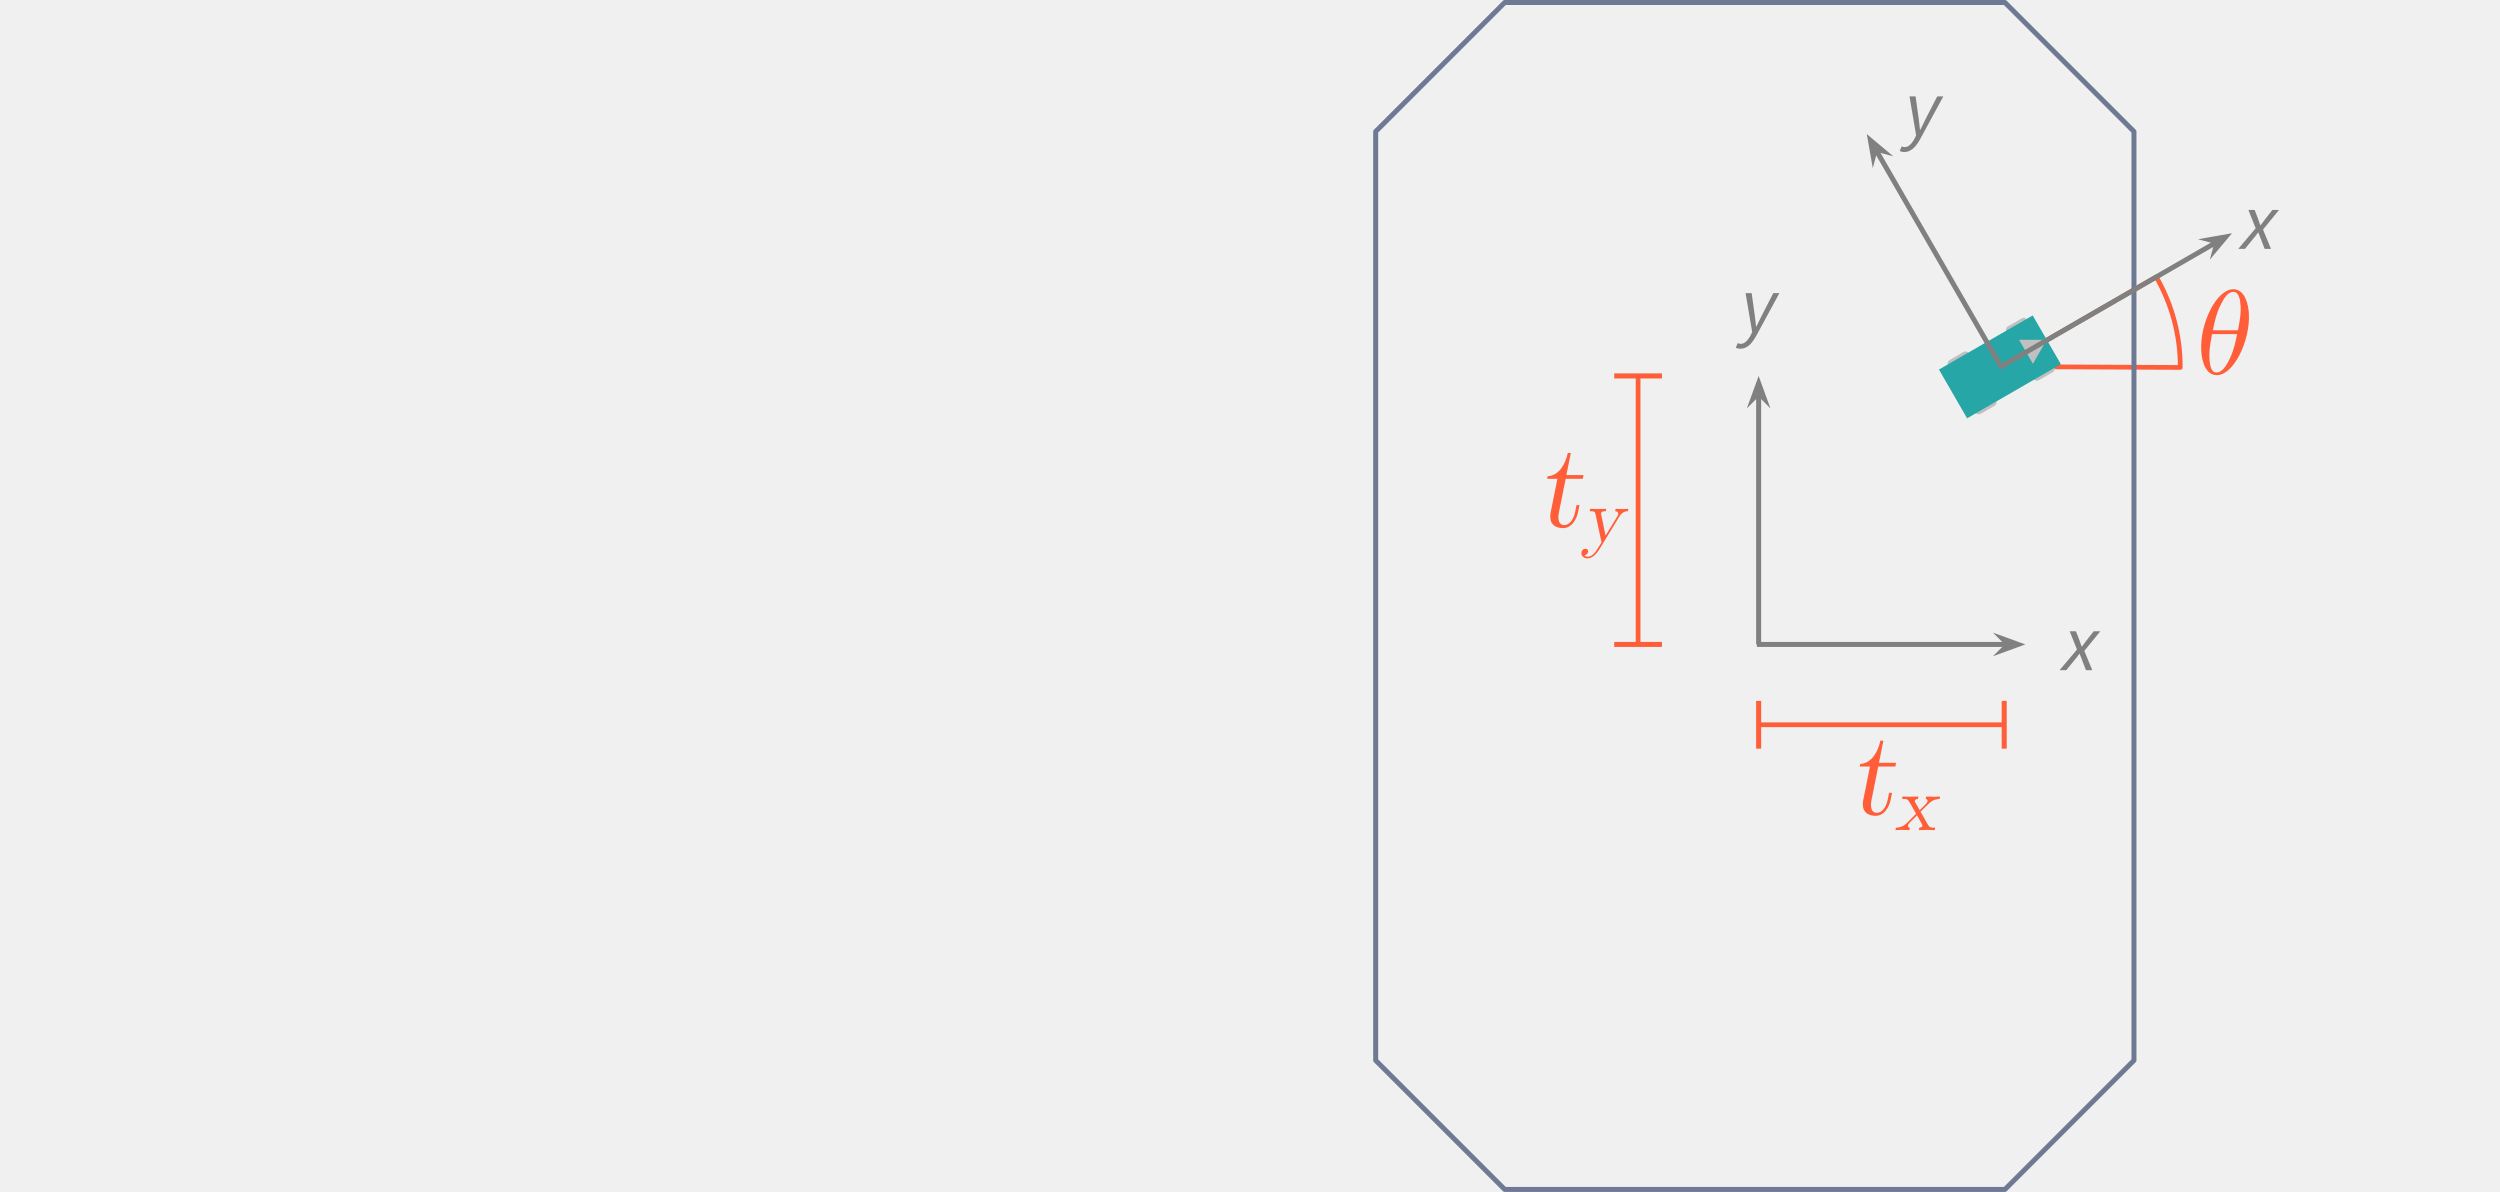
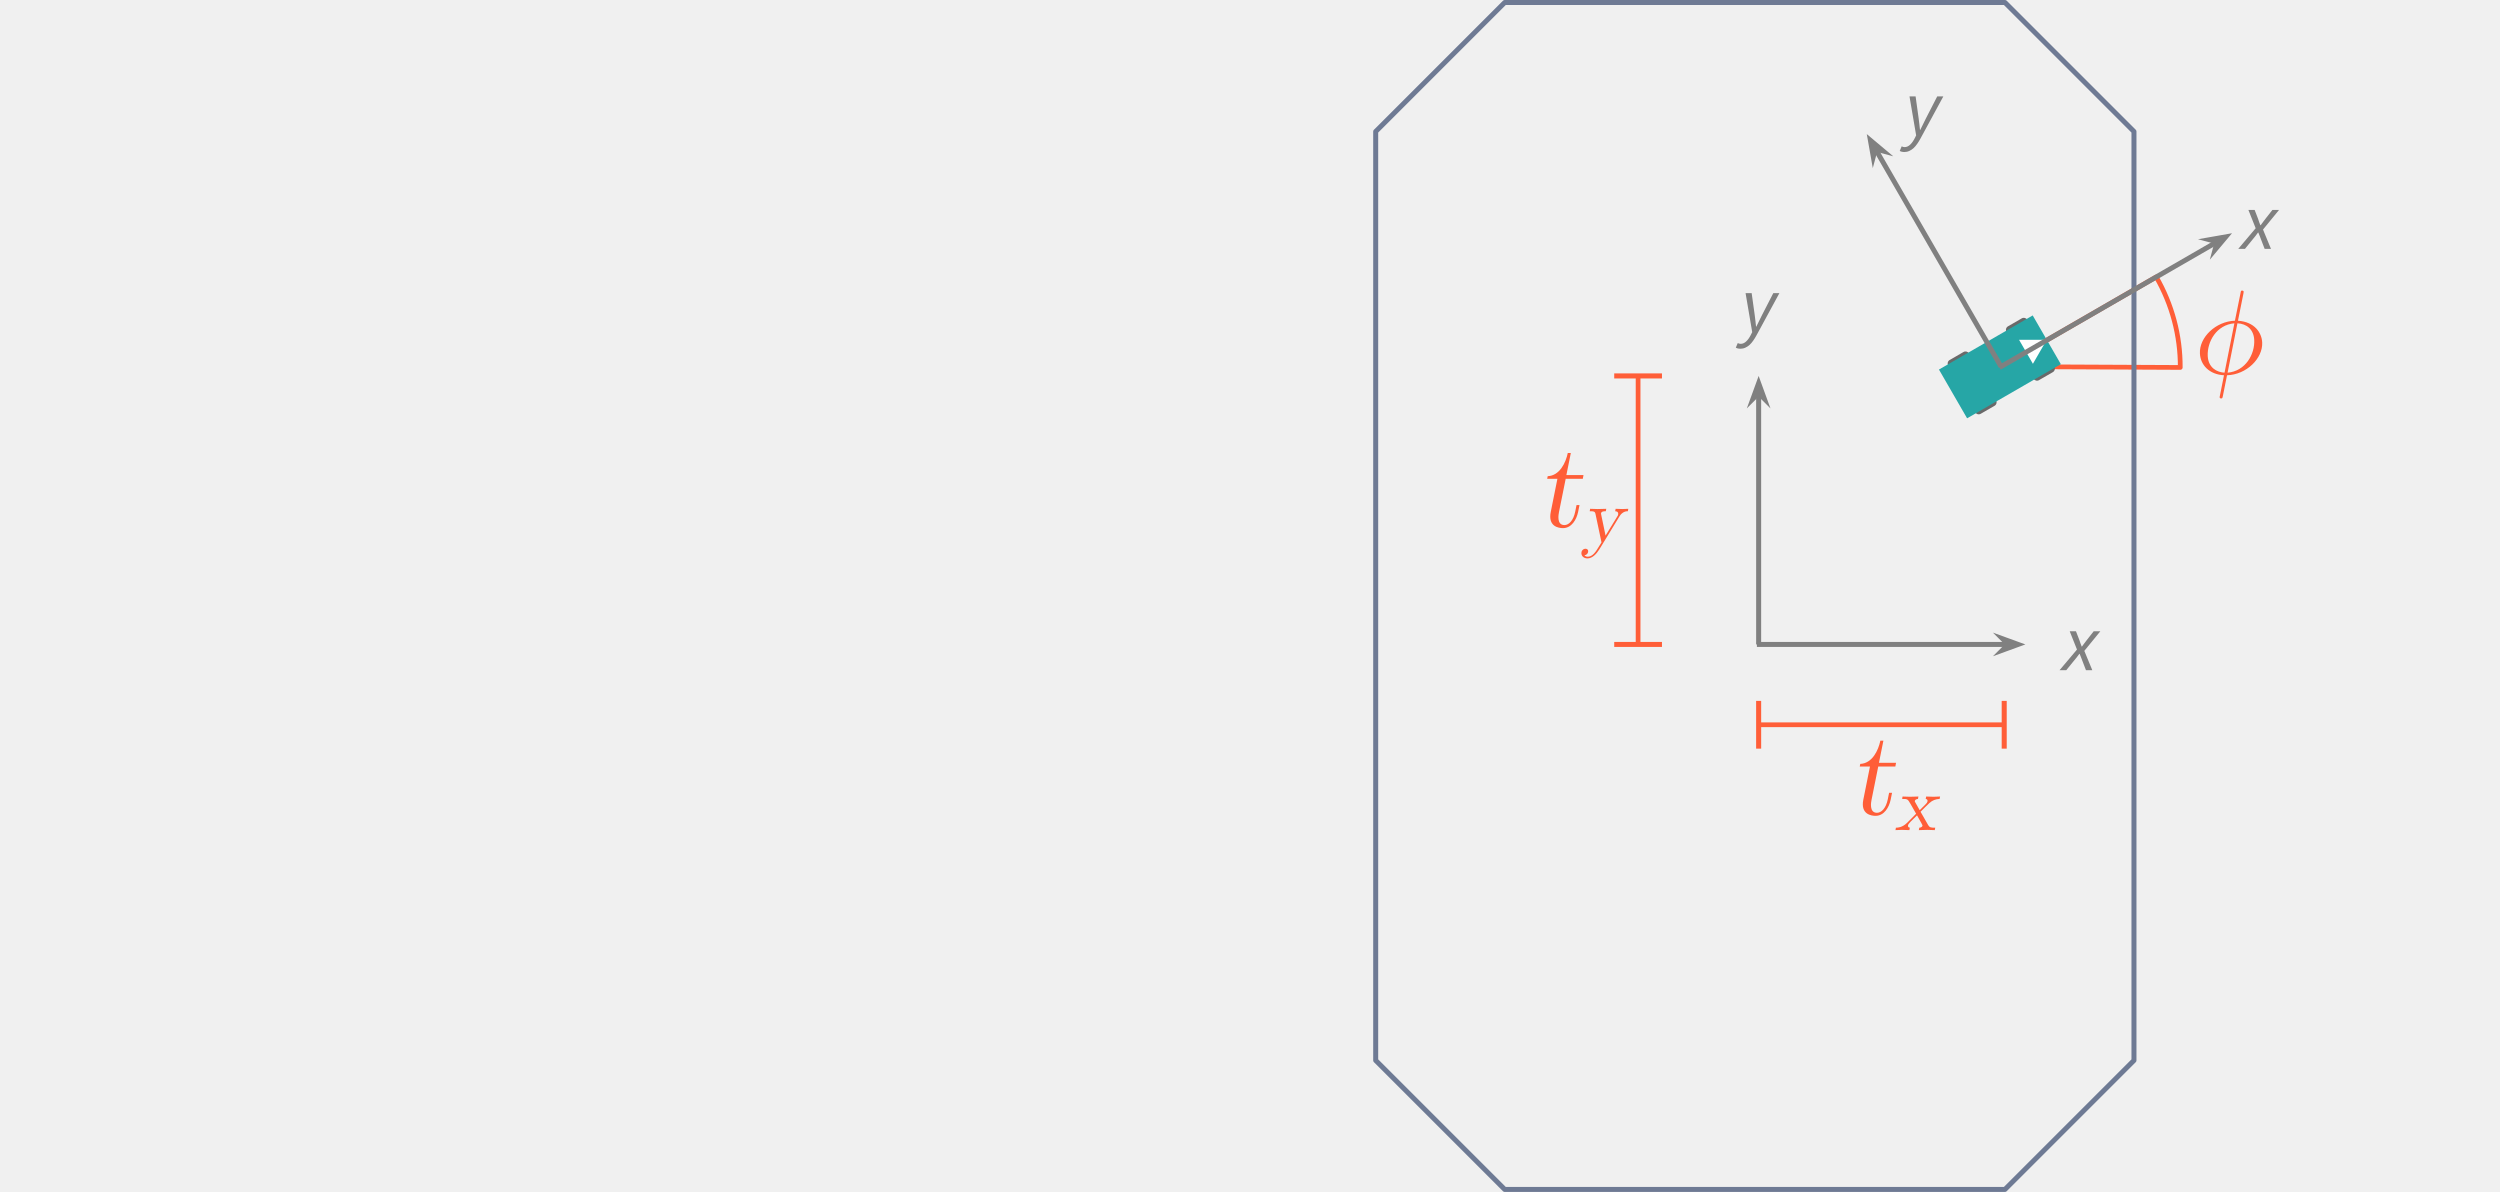
<svg xmlns="http://www.w3.org/2000/svg" version="1.1" viewBox="0 0 500 238.386" stroke-miterlimit="10" id="svg145" width="500" height="238.386" style="fill:none;stroke:none;stroke-linecap:square;stroke-miterlimit:10">
  <defs id="defs149">
    <marker orient="auto" refY="0" refX="0" id="marker1589" style="overflow:visible">
      <path id="path1587" d="M 0,5.65 V -5.65" style="fill:none;fill-opacity:0.75;fill-rule:evenodd;stroke:#ff5e38;stroke-width:1pt;stroke-opacity:1" transform="scale(0.8)" />
    </marker>
    <marker orient="auto" refY="0" refX="0" id="marker1585" style="overflow:visible">
      <path id="path1583" d="M 0,5.65 V -5.65" style="fill:none;fill-opacity:0.75;fill-rule:evenodd;stroke:#ff5e38;stroke-width:1pt;stroke-opacity:1" transform="scale(0.8)" />
    </marker>
    <marker style="overflow:visible" id="marker2696" refX="0" refY="0" orient="auto">
      <path transform="scale(0.8)" style="fill:none;fill-opacity:0.75;fill-rule:evenodd;stroke:#ff5e38;stroke-width:1pt;stroke-opacity:1" d="M 0,5.65 V -5.65" id="path2694" />
    </marker>
    <marker style="overflow:visible" id="marker2742" refX="0" refY="0" orient="auto">
      <path transform="scale(0.8)" style="fill:none;fill-opacity:0.75;fill-rule:evenodd;stroke:#ff5e38;stroke-width:1pt;stroke-opacity:1" d="M 0,5.65 V -5.65" id="path2740" />
    </marker>
    <marker style="overflow:visible" id="marker2696-4" refX="0" refY="0" orient="auto">
      <path transform="scale(0.8)" style="fill:none;fill-opacity:0.75;fill-rule:evenodd;stroke:#ff5e38;stroke-width:1pt;stroke-opacity:1" d="M 0,5.65 V -5.65" id="path2694-0" />
    </marker>
    <marker style="overflow:visible" id="marker2742-9" refX="0" refY="0" orient="auto">
      <path transform="scale(0.8)" style="fill:none;fill-opacity:0.75;fill-rule:evenodd;stroke:#ff5e38;stroke-width:1pt;stroke-opacity:1" d="M 0,5.65 V -5.65" id="path2740-1" />
    </marker>
  </defs>
  <clipPath id="g8bbd3ddbe2_1_101.0">
    <path d="M 0,0 H 960 V 540 H 0 Z" id="path2" style="clip-rule:nonzero" />
  </clipPath>
  <path style="opacity:1;vector-effect:none;fill:none;fill-opacity:1;stroke:#ff5e38;stroke-width:0.945;stroke-linecap:butt;stroke-linejoin:round;stroke-miterlimit:4;stroke-dasharray:none;stroke-dashoffset:0;stroke-opacity:1" id="path1666" d="m 431.242,55.386 a 35.845,35.845 0 0 1 4.809,18.104 l -35.845,-0.17 z" />
  <path style="fill:#000000;fill-opacity:0;fill-rule:evenodd" id="path21" d="M 275.139,26.304 300.943,0.5 h 100.046 l 25.804,25.804 v 185.778 l -25.804,25.804 H 300.943 l -25.804,-25.804 z" />
  <path style="fill:none;fill-opacity:1;fill-rule:evenodd;stroke:#6e7a94;stroke-width:1;stroke-linecap:butt;stroke-linejoin:round" id="path23" d="M 275.139,26.304 300.943,0.5 h 100.046 l 25.804,25.804 v 185.778 l -25.804,25.804 H 300.943 l -25.804,-25.804 z" />
  <path style="fill:#000000;fill-opacity:0;fill-rule:evenodd" id="path33" d="m 351.378,128.887 h 53.701" />
  <path style="fill:#000000;fill-opacity:0;fill-rule:evenodd" id="path39" d="M 351.73,128.887 V 75.187" />
  <g id="g866">
    <path d="m 351.378,128.887 h 50.274" id="path35" style="opacity:1;vector-effect:none;fill:#dee3ec;fill-opacity:1;fill-rule:evenodd;stroke:#808080;stroke-width:1;stroke-linecap:butt;stroke-linejoin:miter;stroke-miterlimit:10;stroke-dasharray:none;stroke-dashoffset:0;stroke-opacity:1" />
    <path d="m 401.652,128.887 -1.125,1.125 3.09,-1.125 -3.09,-1.125 z" id="path37" style="opacity:1;vector-effect:none;fill:#dee3ec;fill-opacity:1;fill-rule:evenodd;stroke:#808080;stroke-width:1;stroke-linecap:butt;stroke-linejoin:miter;stroke-miterlimit:10;stroke-dasharray:none;stroke-dashoffset:0;stroke-opacity:1" />
    <path d="M 351.73,128.887 V 78.614" id="path41" style="opacity:1;vector-effect:none;fill:#dee3ec;fill-opacity:1;fill-rule:evenodd;stroke:#808080;stroke-width:1;stroke-linecap:butt;stroke-linejoin:miter;stroke-miterlimit:10;stroke-dasharray:none;stroke-dashoffset:0;stroke-opacity:1" />
    <path d="m 351.73,78.614 1.125,1.125 -1.125,-3.09 -1.125,3.09 z" id="path43" style="opacity:1;vector-effect:none;fill:#dee3ec;fill-opacity:1;fill-rule:evenodd;stroke:#808080;stroke-width:1;stroke-linecap:butt;stroke-linejoin:miter;stroke-miterlimit:10;stroke-dasharray:none;stroke-dashoffset:0;stroke-opacity:1" />
  </g>
  <path style="fill:#000000;fill-opacity:0;fill-rule:evenodd" id="path57" d="m 389.197,109.676 h 53.701 v 38.425 h -53.701 z" />
  <path style="opacity:1;vector-effect:none;fill:#808080;fill-opacity:1;fill-rule:nonzero;stroke:none;stroke-width:1;stroke-linecap:butt;stroke-linejoin:miter;stroke-miterlimit:10;stroke-dasharray:none;stroke-dashoffset:0;stroke-opacity:1" id="path59" d="m 411.912,134.036 3.484,-4.125 -1.453,-3.656 h 1.25 l 0.672,1.734 q 0.125,0.344 0.219,0.656 0.109,0.312 0.25,0.656 h 0.062 q 0.234,-0.328 0.484,-0.656 0.266,-0.328 0.5,-0.656 l 1.359,-1.734 h 1.328 l -3.203,3.922 1.594,3.859 h -1.266 l -0.703,-1.828 q -0.125,-0.344 -0.266,-0.703 -0.141,-0.359 -0.297,-0.734 h -0.062 q -0.266,0.375 -0.531,0.719 -0.266,0.344 -0.578,0.703 l -1.5,1.844 z" />
  <path style="fill:#000000;fill-opacity:0;fill-rule:evenodd" id="path61" d="m 324.879,42.049 h 53.701 v 38.425 h -53.701 z" />
  <path style="opacity:1;vector-effect:none;fill:#808080;fill-opacity:1;fill-rule:nonzero;stroke:none;stroke-width:1;stroke-linecap:butt;stroke-linejoin:miter;stroke-miterlimit:10;stroke-dasharray:none;stroke-dashoffset:0;stroke-opacity:1" id="path63" d="m 348.052,69.752 q -0.172,0 -0.422,-0.047 -0.25,-0.047 -0.469,-0.172 l 0.391,-0.922 q 0.297,0.156 0.578,0.156 0.594,0 1.109,-0.484 0.516,-0.484 0.922,-1.297 l 0.281,-0.562 -1.328,-7.797 h 1.219 l 0.609,4.375 q 0.078,0.531 0.141,1.156 0.078,0.609 0.125,1.156 h 0.062 q 0.266,-0.547 0.562,-1.141 0.297,-0.609 0.578,-1.172 l 2.25,-4.375 h 1.219 l -4.578,8.438 q -0.312,0.578 -0.656,1.062 -0.328,0.484 -0.719,0.844 -0.391,0.359 -0.859,0.562 -0.453,0.219 -1.016,0.219 z" />
  <g id="g883" transform="translate(28.85246,27.21311)">
-     <path d="m 367.291,55.546 v 0 c -0.383,0.221 -0.873,0.09 -1.094,-0.293 l -5.41,-9.374 c -0.106,-0.184 -0.135,-0.402 -0.08,-0.608 0.055,-0.205 0.189,-0.38 0.373,-0.486 l 2.773,-1.601 c 0.383,-0.221 0.873,-0.09 1.093,0.293 l 5.41,9.374 v 0 c 0.221,0.383 0.09,0.873 -0.293,1.094 z" id="path79" style="opacity:1;vector-effect:none;fill:#c0c0c0;fill-opacity:1;fill-rule:evenodd;stroke:none;stroke-width:1;stroke-linecap:butt;stroke-linejoin:miter;stroke-miterlimit:10;stroke-dasharray:none;stroke-dashoffset:0;stroke-opacity:1" />
-     <path d="m 378.947,48.817 v 0 c -0.383,0.221 -0.872,0.09 -1.094,-0.293 l -5.41,-9.374 c -0.106,-0.184 -0.135,-0.402 -0.08,-0.608 0.055,-0.205 0.189,-0.38 0.373,-0.486 l 2.773,-1.601 c 0.383,-0.221 0.873,-0.09 1.093,0.293 l 5.41,9.374 v 0 c 0.221,0.383 0.09,0.873 -0.293,1.094 z" id="path81" style="opacity:1;vector-effect:none;fill:#c0c0c0;fill-opacity:1;fill-rule:evenodd;stroke:none;stroke-width:1;stroke-linecap:butt;stroke-linejoin:miter;stroke-miterlimit:10;stroke-dasharray:none;stroke-dashoffset:0;stroke-opacity:1" />
+     <path d="m 367.291,55.546 v 0 c -0.383,0.221 -0.873,0.09 -1.094,-0.293 l -5.41,-9.374 c -0.106,-0.184 -0.135,-0.402 -0.08,-0.608 0.055,-0.205 0.189,-0.38 0.373,-0.486 l 2.773,-1.601 c 0.383,-0.221 0.873,-0.09 1.093,0.293 l 5.41,9.374 v 0 c 0.221,0.383 0.09,0.873 -0.293,1.094 z" id="path79" style="opacity:1;vector-effect:none;fill:#696969;fill-opacity:1;fill-rule:evenodd;stroke:none;stroke-width:1;stroke-linecap:butt;stroke-linejoin:miter;stroke-miterlimit:10;stroke-dasharray:none;stroke-dashoffset:0;stroke-opacity:1" />
+     <path d="m 378.947,48.817 v 0 c -0.383,0.221 -0.872,0.09 -1.094,-0.293 l -5.41,-9.374 c -0.106,-0.184 -0.135,-0.402 -0.08,-0.608 0.055,-0.205 0.189,-0.38 0.373,-0.486 l 2.773,-1.601 c 0.383,-0.221 0.873,-0.09 1.093,0.293 l 5.41,9.374 v 0 c 0.221,0.383 0.09,0.873 -0.293,1.094 z" id="path81" style="opacity:1;vector-effect:none;fill:#696969;fill-opacity:1;fill-rule:evenodd;stroke:none;stroke-width:1;stroke-linecap:butt;stroke-linejoin:miter;stroke-miterlimit:10;stroke-dasharray:none;stroke-dashoffset:0;stroke-opacity:1" />
    <path d="m 364.568,56.448 -5.629,-9.752 18.748,-10.824 5.629,9.752 z" id="path83" style="fill:#26a6a6;fill-rule:evenodd" />
-     <path d="m 377.729,45.548 2.773,-4.805 -5.547,-10e-4 z" id="path85" style="opacity:1;vector-effect:none;fill:#c0c0c0;fill-opacity:1;fill-rule:evenodd;stroke:none;stroke-width:1;stroke-linecap:butt;stroke-linejoin:miter;stroke-miterlimit:10;stroke-dasharray:none;stroke-dashoffset:0;stroke-opacity:1" />
+     <path d="m 377.729,45.548 2.773,-4.805 -5.547,-10e-4 z" id="path85" style="opacity:1;vector-effect:none;fill:#ffffff;fill-opacity:1;fill-rule:evenodd;stroke:none;stroke-width:1;stroke-linecap:butt;stroke-linejoin:miter;stroke-miterlimit:10;stroke-dasharray:none;stroke-dashoffset:0;stroke-opacity:1" />
    <path d="m 373.252,45.265 9.953,-17.26" id="path87" style="fill:#000000;fill-opacity:0;fill-rule:evenodd" />
  </g>
  <path style="fill:none;stroke:#ff5e38;stroke-width:0.945;stroke-linecap:butt;stroke-linejoin:miter;stroke-miterlimit:4;stroke-dasharray:none;stroke-opacity:1;marker-start:url(#marker2696-4);marker-end:url(#marker2742-9)" d="M 327.619,128.887 V 75.187" id="path2692" />
  <path id="path1581" d="m 351.73,144.953 49.111,0" style="fill:none;stroke:#ff5e38;stroke-width:0.945;stroke-linecap:butt;stroke-linejoin:miter;stroke-miterlimit:4;stroke-dasharray:none;stroke-opacity:1;marker-start:url(#marker1585);marker-end:url(#marker1589)" />
  <g id="g896" transform="translate(81.96721,7.540984)">
    <g transform="rotate(-30,217.2226,159.83)" id="g876">
      <path d="m 351.378,128.887 h 50.274" id="path868" style="opacity:1;vector-effect:none;fill:#dee3ec;fill-opacity:1;fill-rule:evenodd;stroke:#808080;stroke-width:1;stroke-linecap:butt;stroke-linejoin:miter;stroke-miterlimit:10;stroke-dasharray:none;stroke-dashoffset:0;stroke-opacity:1" />
      <path d="m 401.652,128.887 -1.125,1.125 3.09,-1.125 -3.09,-1.125 z" id="path870" style="opacity:1;vector-effect:none;fill:#dee3ec;fill-opacity:1;fill-rule:evenodd;stroke:#808080;stroke-width:1;stroke-linecap:butt;stroke-linejoin:miter;stroke-miterlimit:10;stroke-dasharray:none;stroke-dashoffset:0;stroke-opacity:1" />
      <path d="M 351.73,128.887 V 78.614" id="path872" style="opacity:1;vector-effect:none;fill:#dee3ec;fill-opacity:1;fill-rule:evenodd;stroke:#808080;stroke-width:1;stroke-linecap:butt;stroke-linejoin:miter;stroke-miterlimit:10;stroke-dasharray:none;stroke-dashoffset:0;stroke-opacity:1" />
      <path d="m 351.73,78.614 1.125,1.125 -1.125,-3.09 -1.125,3.09 z" id="path874" style="opacity:1;vector-effect:none;fill:#dee3ec;fill-opacity:1;fill-rule:evenodd;stroke:#808080;stroke-width:1;stroke-linecap:butt;stroke-linejoin:miter;stroke-miterlimit:10;stroke-dasharray:none;stroke-dashoffset:0;stroke-opacity:1" />
    </g>
    <path style="opacity:1;vector-effect:none;fill:#808080;fill-opacity:1;fill-rule:nonzero;stroke:none;stroke-width:1;stroke-linecap:butt;stroke-linejoin:miter;stroke-miterlimit:10;stroke-dasharray:none;stroke-dashoffset:0;stroke-opacity:1" id="path885" d="m 298.871,22.867 q -0.172,0 -0.422,-0.047 -0.25,-0.047 -0.469,-0.172 l 0.391,-0.922 q 0.297,0.156 0.578,0.156 0.594,0 1.109,-0.484 0.516,-0.484 0.922,-1.297 l 0.281,-0.562 -1.328,-7.797 h 1.219 l 0.609,4.375 q 0.078,0.531 0.141,1.156 0.078,0.609 0.125,1.156 h 0.062 q 0.266,-0.547 0.562,-1.141 0.297,-0.609 0.578,-1.172 l 2.25,-4.375 h 1.219 l -4.578,8.438 q -0.312,0.578 -0.656,1.062 -0.328,0.484 -0.719,0.844 -0.391,0.359 -0.859,0.562 -0.453,0.219 -1.016,0.219 z" />
    <path style="opacity:1;vector-effect:none;fill:#808080;fill-opacity:1;fill-rule:nonzero;stroke:none;stroke-width:1;stroke-linecap:butt;stroke-linejoin:miter;stroke-miterlimit:10;stroke-dasharray:none;stroke-dashoffset:0;stroke-opacity:1" id="path887" d="m 365.682,42.233 3.484,-4.125 -1.453,-3.656 h 1.25 l 0.672,1.734 q 0.125,0.344 0.219,0.656 0.109,0.312 0.25,0.656 h 0.062 q 0.234,-0.328 0.484,-0.656 0.266,-0.328 0.5,-0.656 l 1.359,-1.734 h 1.328 l -3.203,3.922 1.594,3.859 h -1.266 l -0.703,-1.828 q -0.125,-0.344 -0.266,-0.703 -0.141,-0.359 -0.297,-0.734 h -0.062 q -0.266,0.375 -0.531,0.719 -0.266,0.344 -0.578,0.703 l -1.5,1.844 z" />
  </g>
  <text id="text5702" y="105.36" x="307.059" style="font-style:normal;font-variant:normal;font-weight:normal;font-stretch:normal;font-size:24px;line-height:1.25;font-family:'Latin Modern Math';-inkscape-font-specification:'Latin Modern Math, Normal';font-variant-ligatures:normal;font-variant-caps:normal;font-variant-numeric:normal;font-feature-settings:normal;text-align:start;letter-spacing:0px;word-spacing:0px;writing-mode:lr-tb;text-anchor:start;fill:#ff5e38;fill-opacity:1;stroke:none;stroke-width:1" xml:space="preserve">
    <tspan style="font-style:italic;font-variant:normal;font-weight:normal;font-stretch:normal;font-size:24px;font-family:'Latin Modern Math';-inkscape-font-specification:'Latin Modern Math, Normal';font-variant-ligatures:normal;font-variant-caps:normal;font-variant-numeric:normal;font-feature-settings:normal;text-align:start;writing-mode:lr-tb;text-anchor:start;fill:#ff5e38;fill-opacity:1;stroke-width:1" y="105.36" x="307.059" id="tspan5700">t<tspan style="font-size:65%;baseline-shift:sub" id="tspan1684">y</tspan>
    </tspan>
  </text>
  <text xml:space="preserve" style="font-style:normal;font-variant:normal;font-weight:normal;font-stretch:normal;font-size:24px;line-height:1.25;font-family:'Latin Modern Math';-inkscape-font-specification:'Latin Modern Math, Normal';font-variant-ligatures:normal;font-variant-caps:normal;font-variant-numeric:normal;font-feature-settings:normal;text-align:start;letter-spacing:0px;word-spacing:0px;writing-mode:lr-tb;text-anchor:start;fill:#ff5e38;fill-opacity:1;stroke:none;stroke-width:1" x="369.569" y="162.902" id="text5698">
    <tspan id="tspan5696" x="369.569" y="162.902" style="font-style:italic;font-variant:normal;font-weight:normal;font-stretch:normal;font-size:24px;font-family:'Latin Modern Math';-inkscape-font-specification:'Latin Modern Math, Normal';font-variant-ligatures:normal;font-variant-caps:normal;font-variant-numeric:normal;font-feature-settings:normal;text-align:start;writing-mode:lr-tb;text-anchor:start;fill:#ff5e38;fill-opacity:1;stroke-width:1">t<tspan style="font-size:65%;baseline-shift:sub" id="tspan1682">x</tspan>
    </tspan>
  </text>
  <text xml:space="preserve" style="font-style:normal;font-variant:normal;font-weight:normal;font-stretch:normal;font-size:24px;line-height:1.25;font-family:'Latin Modern Math';-inkscape-font-specification:'Latin Modern Math, Normal';font-variant-ligatures:normal;font-variant-caps:normal;font-variant-numeric:normal;font-feature-settings:normal;text-align:start;letter-spacing:0px;word-spacing:0px;writing-mode:lr-tb;text-anchor:start;fill:#ff5e38;fill-opacity:1;stroke:none;stroke-width:1" x="437.486" y="74.768" id="text1778">
-     <tspan id="tspan1776" x="437.486" y="74.768" style="font-style:italic;font-variant:normal;font-weight:normal;font-stretch:normal;font-size:24px;font-family:'Latin Modern Math';-inkscape-font-specification:'Latin Modern Math, Normal';font-variant-ligatures:normal;font-variant-caps:normal;font-variant-numeric:normal;font-feature-settings:normal;text-align:start;writing-mode:lr-tb;text-anchor:start;fill:#ff5e38;fill-opacity:1;stroke-width:1">θ</tspan>
+     <tspan id="tspan1776" x="437.486" y="74.768" style="font-style:italic;font-variant:normal;font-weight:normal;font-stretch:normal;font-size:24px;font-family:'Latin Modern Math';-inkscape-font-specification:'Latin Modern Math, Normal';font-variant-ligatures:normal;font-variant-caps:normal;font-variant-numeric:normal;font-feature-settings:normal;text-align:start;writing-mode:lr-tb;text-anchor:start;fill:#ff5e38;fill-opacity:1;stroke-width:1">ϕ</tspan>
  </text>
</svg>
